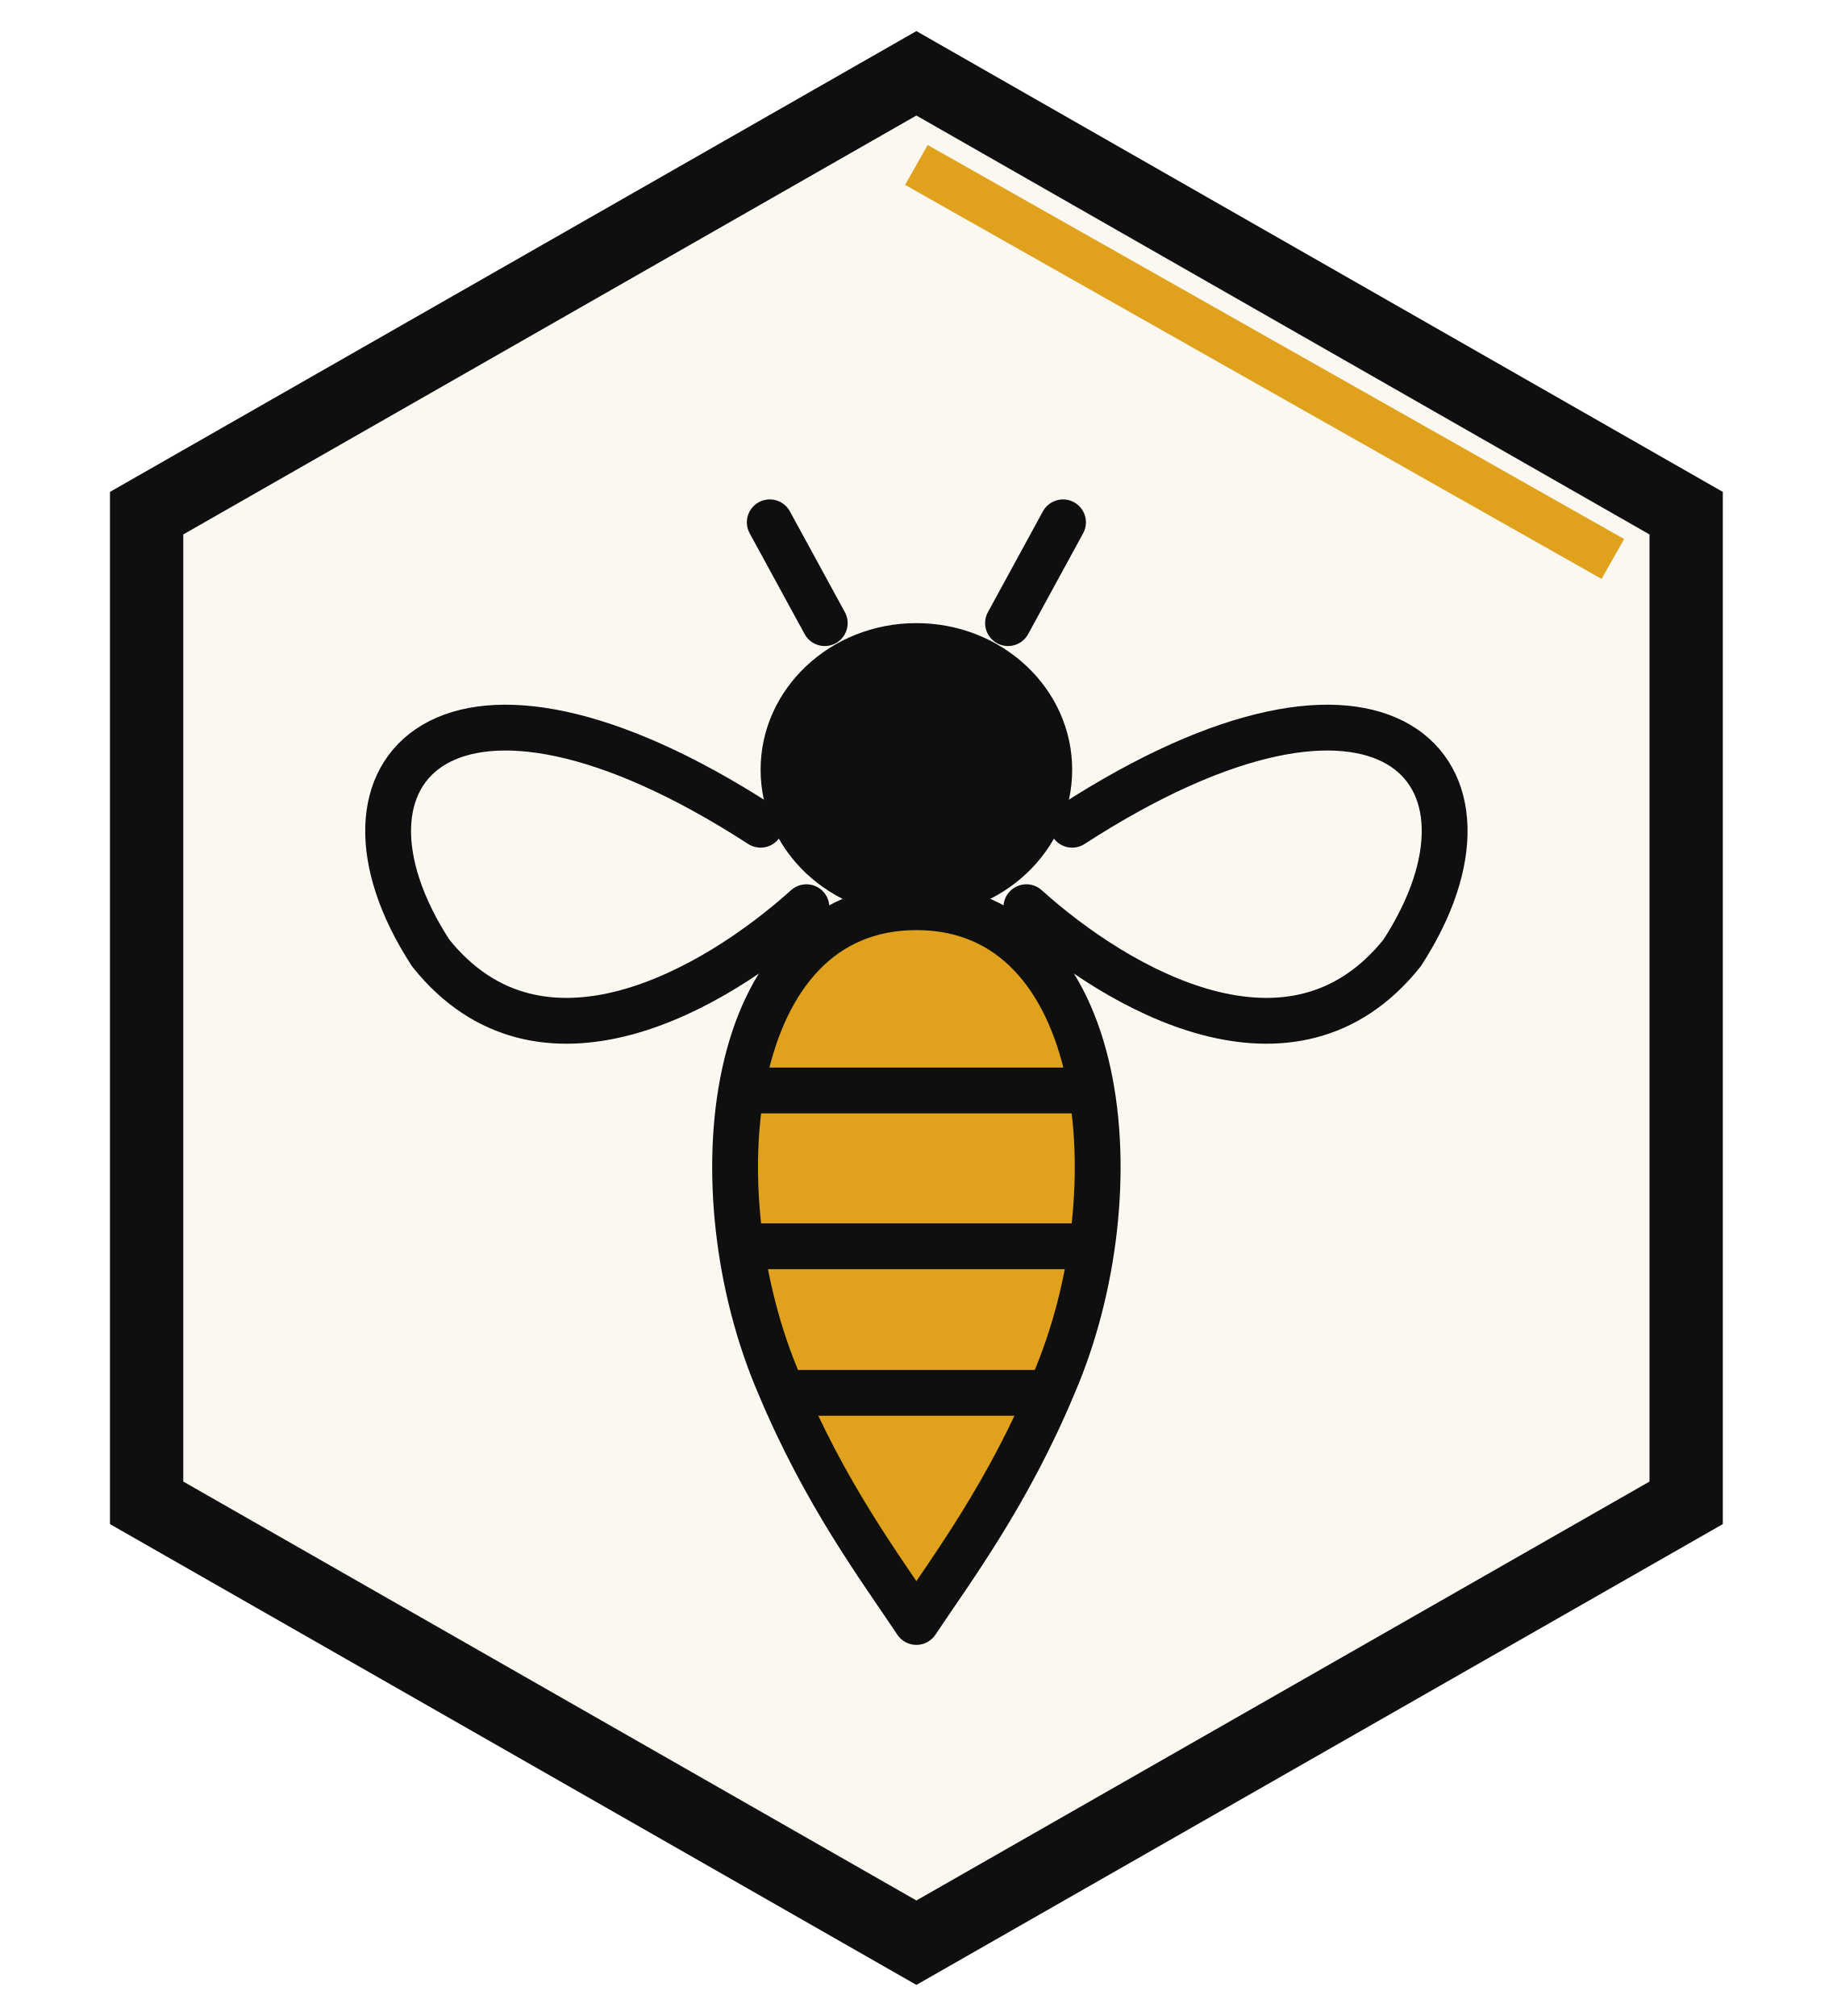
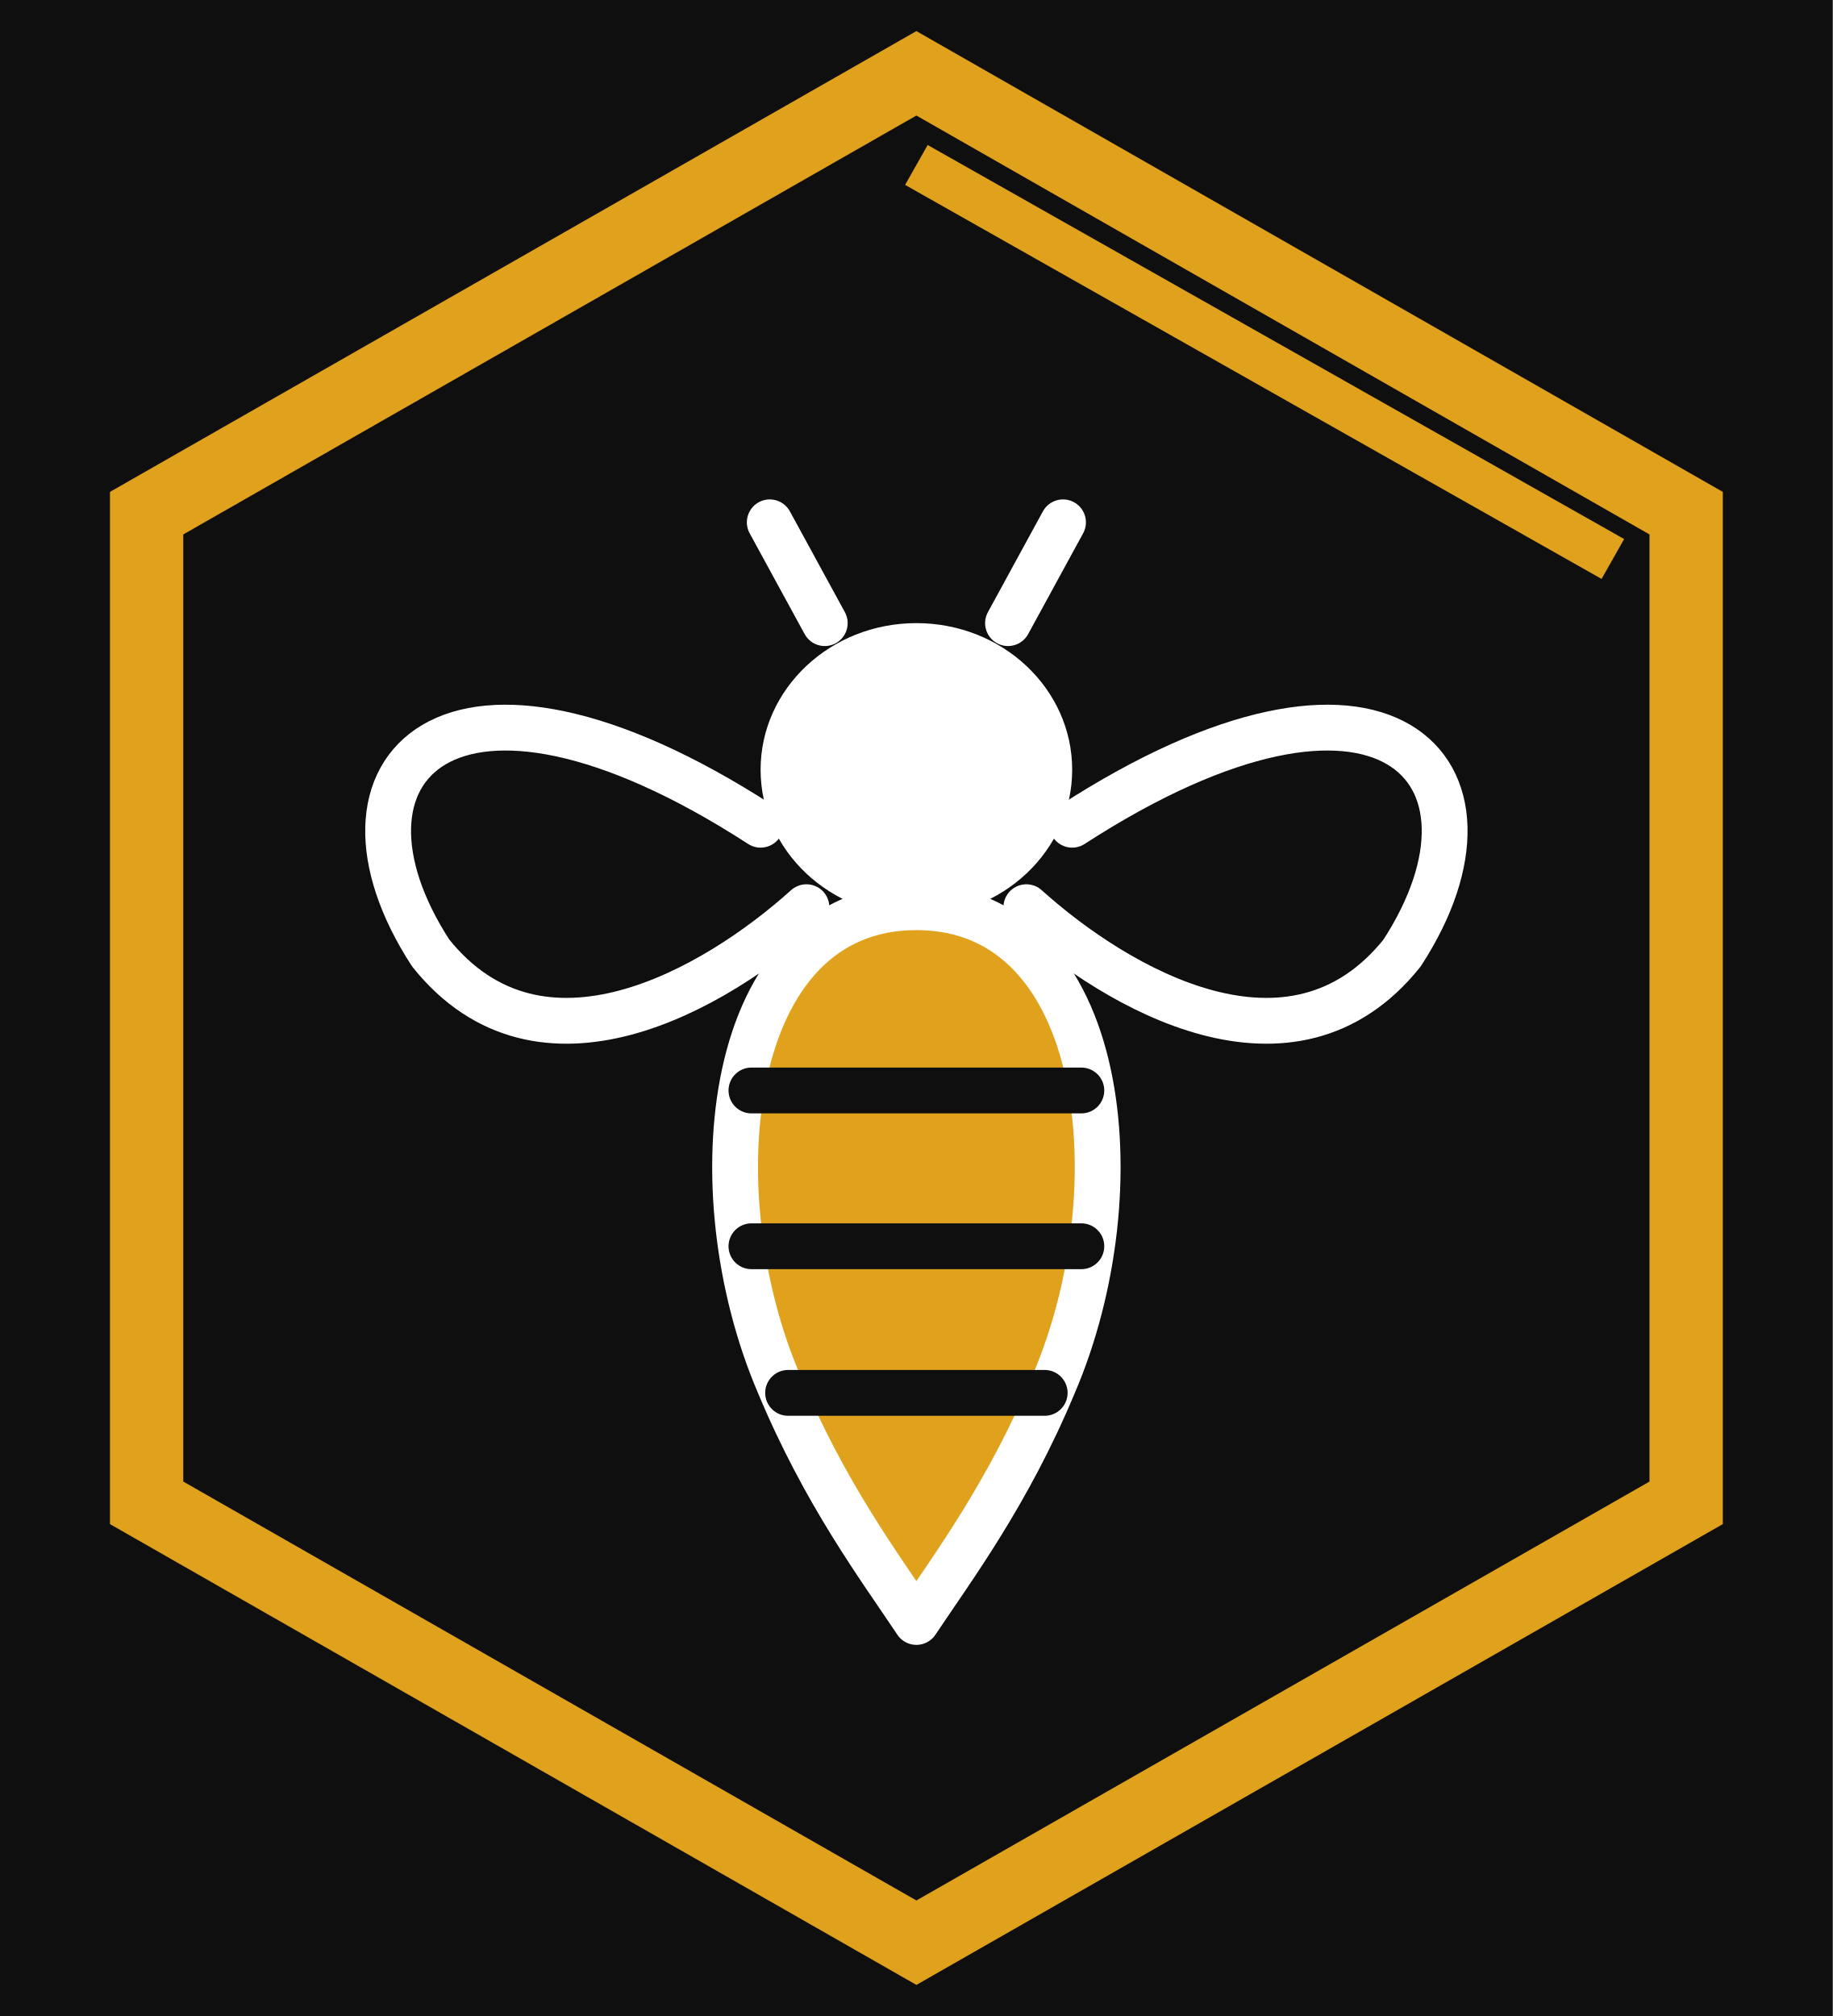
<svg xmlns="http://www.w3.org/2000/svg" viewBox="0 0 200 220" role="img" aria-labelledby="title desc">
-   <rect width="200" height="220" fill="none" />
-   <path d="M100 8 L184 56 L184 164 L100 212 L16 164 L16 56 Z" fill="#FBF8F1" stroke="#0F0F10" stroke-width="8" />
+   <rect width="200" height="220" fill="#0F0F10" />
+   <path d="M100 8 L184 56 L184 164 L100 212 L16 164 L16 56 Z" fill="#0F0F10" stroke="#E0A21C" stroke-width="8" />
  <path d="M100 18 L176 61" stroke="#E0A21C" stroke-width="5" />
-   <g style="color:#0F0F10;--gold:#E0A21C;--ink:#0F0F10">
+   <g style="color:#FFFFFF;--gold:#E0A21C;--ink:#0F0F10">
    <g id="bee" stroke="currentColor" stroke-width="5" stroke-linecap="round" stroke-linejoin="round" fill="none">
      <ellipse cx="100" cy="84" rx="17" ry="16" fill="currentColor" stroke="none" />
      <path d="M90 68 L84 57 M110 68 L116 57" />
      <path d="M83 90 C49 68 34 84 47 104 C59 119 78 108 88 99" />
      <path d="M117 90 C151 68 166 84 153 104 C141 119 122 108 112 99" />
      <path d="M100 99 C79 99 76 130 85 151 C90 163 96 171 100 177 C104 171 110 163 115 151 C124 130 121 99 100 99 Z" fill="#E0A21C" />
      <path d="M82 119 H118 M82 136 H118 M86 152 H114" stroke="#0F0F10" />
    </g>
  </g>
</svg>
